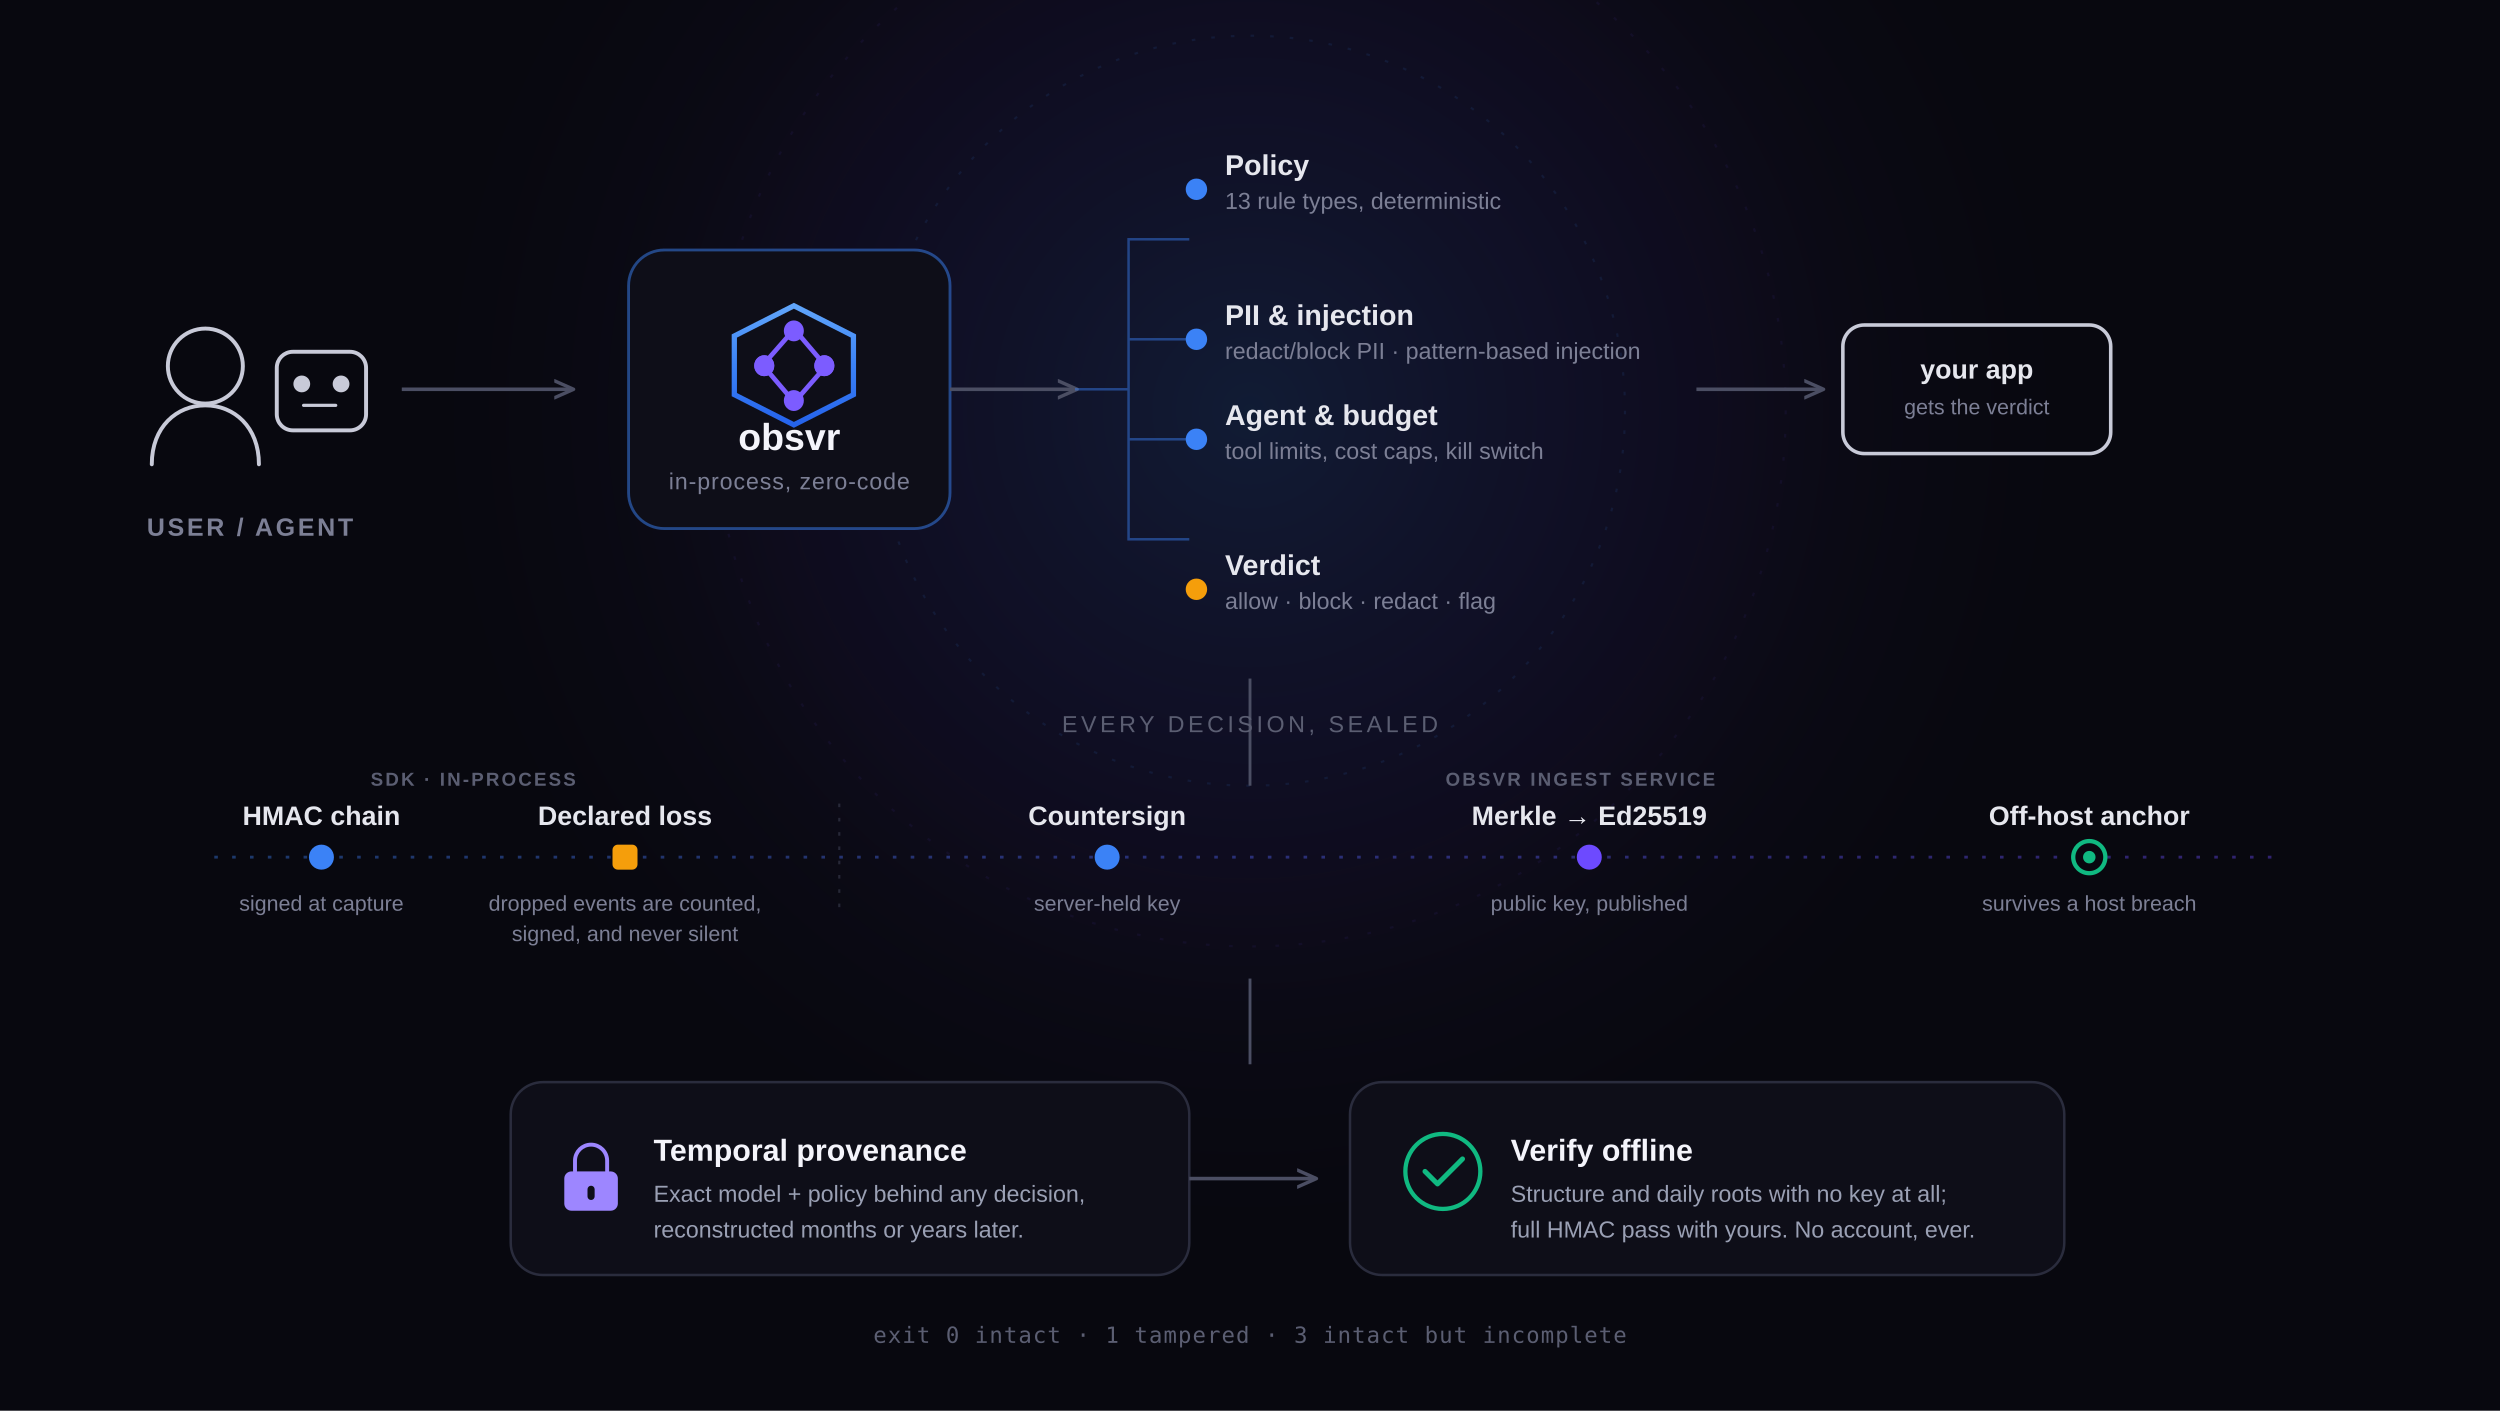
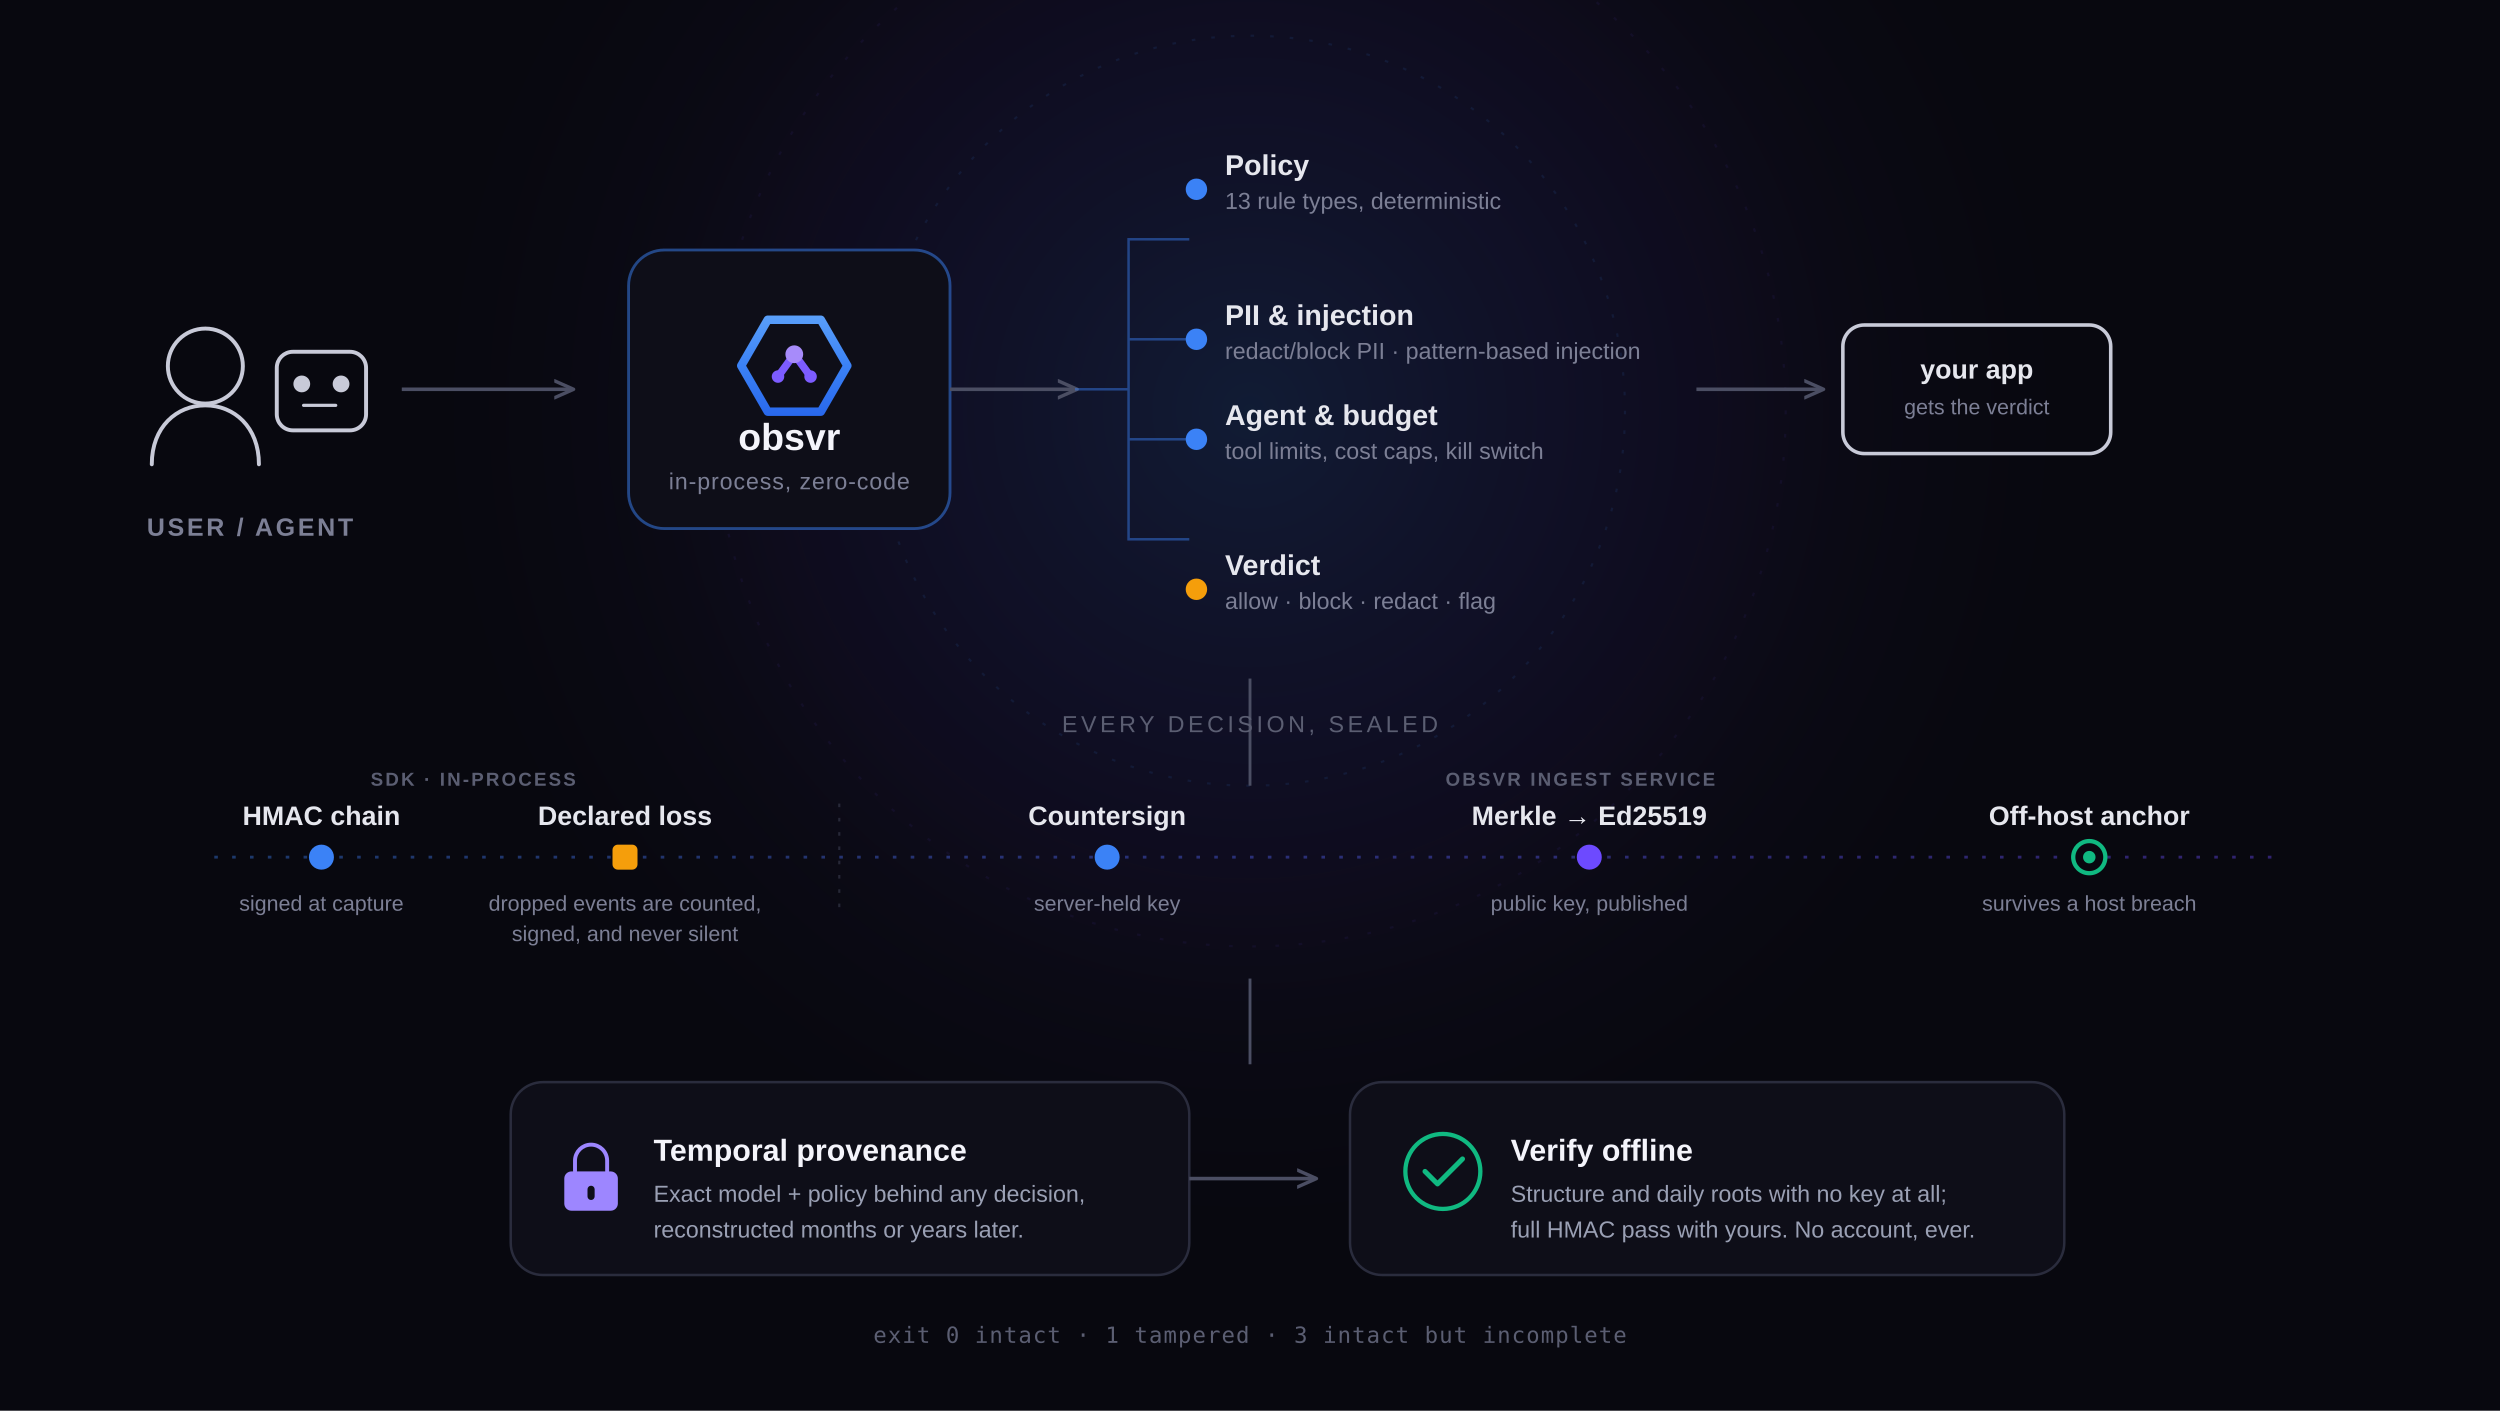
<svg xmlns="http://www.w3.org/2000/svg" width="1400" height="790" viewBox="0 0 1400 790" fill="none" font-family="system-ui, -apple-system, 'Segoe UI', Arial, sans-serif">
  <defs>
    <radialGradient id="glow" cx="700" cy="230" r="480" gradientUnits="userSpaceOnUse">
      <stop offset="0" stop-color="#3b82f6" stop-opacity="0.16" />
      <stop offset="0.55" stop-color="#6d4aff" stop-opacity="0.06" />
      <stop offset="1" stop-color="#08080f" stop-opacity="0" />
    </radialGradient>
    <linearGradient id="obsvrMark" x1="79.5" y1="152" x2="79.5" y2="7" gradientUnits="userSpaceOnUse">
      <stop stop-color="#2563EB" />
      <stop offset="0.5" stop-color="#3B82F6" />
      <stop offset="1" stop-color="#60A5FA" />
    </linearGradient>
    <linearGradient id="seal" x1="120" y1="0" x2="1280" y2="0" gradientUnits="userSpaceOnUse">
      <stop stop-color="#3b82f6" />
      <stop offset="1" stop-color="#6d4aff" />
    </linearGradient>
    <marker id="arrow" viewBox="0 0 10 10" refX="8" refY="5" markerWidth="6" markerHeight="6" orient="auto-start-reverse">
      <path d="M0 1 L9 5 L0 9" fill="none" stroke="#4b4e63" stroke-width="1.6" stroke-linecap="round" stroke-linejoin="round" />
    </marker>
  </defs>
  <rect width="1400" height="790" fill="#08080f" />
  <rect width="1400" height="790" fill="url(#glow)" />
  <circle cx="700" cy="230" r="210" fill="none" stroke="#3b82f6" stroke-opacity="0.10" stroke-width="1.2" stroke-dasharray="2 9" />
  <circle cx="700" cy="230" r="300" fill="none" stroke="#6d4aff" stroke-opacity="0.07" stroke-width="1.2" stroke-dasharray="2 11" />
  <g stroke="#c8cad8" stroke-width="2.2" fill="none" stroke-linecap="round" stroke-linejoin="round">
    <circle cx="115" cy="205" r="21" />
    <path d="M85 260 c0-21 14-33 30-33 s30 12 30 33" />
    <rect x="155" y="197" width="50" height="44" rx="9" />
    <circle cx="169" cy="215" r="3.6" fill="#c8cad8" />
    <circle cx="191" cy="215" r="3.6" fill="#c8cad8" />
    <path d="M170 227 h18" stroke-width="1.8" />
  </g>
  <text x="140" y="300" text-anchor="middle" fill="#7c7f95" font-size="14" letter-spacing="1.5" font-weight="600">USER / AGENT</text>
  <path d="M225 218 h95" stroke="#4b4e63" stroke-width="2" marker-end="url(#arrow)" />
  <rect x="352" y="140" width="180" height="156" rx="20" fill="#0e0e18" stroke="#3b82f6" stroke-opacity="0.5" stroke-width="1.6" />
  <g transform="translate(408,168) scale(0.46)">
-     <g transform="translate(80 80) scale(1.06) translate(-80 -80)">
-       <path d="M80 38L45 78" stroke="#7C5CFF" stroke-width="5.4" />
-       <path d="M80 38L97 58L114 78" stroke="#7C5CFF" stroke-width="5.4" />
-       <path d="M79.5 52C73.149 52 68 46.627 68 40C68 33.373 73.149 28 79.5 28C85.851 28 91 33.373 91 40C91 46.627 85.851 52 79.5 52Z" fill="#7C5CFF" />
-       <path d="M114.5 92C108.149 92 103 86.627 103 80C103 73.373 108.149 68 114.5 68C120.851 68 126 73.373 126 80C126 86.627 120.851 92 114.5 92Z" fill="#7C5CFF" />
-       <path d="M45.5 92C39.149 92 34 86.627 34 80C34 73.373 39.149 68 45.5 68C51.851 68 57 73.373 57 80C57 86.627 51.851 92 45.5 92Z" fill="#7C5CFF" />
-       <path d="M80 122L46 82" stroke="#7C5CFF" stroke-width="5.4" />
-       <path d="M80 122L97.5 102L115 82" stroke="#7C5CFF" stroke-width="5.4" />
-       <path d="M79.5 108C73.149 108 68 113.373 68 120C68 126.627 73.149 132 79.5 132C85.851 132 91 126.627 91 120C91 113.373 85.851 108 79.5 108Z" fill="#7C5CFF" />
-       <path d="M114.5 68C108.149 68 103 73.373 103 80C103 86.627 108.149 92 114.5 92C120.851 92 126 86.627 126 80C126 73.373 120.851 68 114.5 68Z" fill="#7C5CFF" />
-       <path d="M45.5 68C39.149 68 34 73.373 34 80C34 86.627 39.149 92 45.5 92C51.851 92 57 86.627 57 80C57 73.373 51.851 68 45.5 68Z" fill="#7C5CFF" />
-     </g>
-     <path d="M79.5 152L7 115.209V43.791L79.5 7L152 43.791V79.5V97.355V115.209L79.5 152Z" stroke="url(#obsvrMark)" stroke-width="6.4" />
+     <path d="M144.61 80.00L112.31 24.04L47.69 24.04L15.39 80.00L47.69 135.96L112.31 135.96Z" stroke="url(#obsvrMark)" stroke-width="10.28" stroke-linejoin="round" />
+     <path d="M80.00 66.05L60.18 93.22M80.00 66.05L99.82 93.22" stroke="#7C5CFF" stroke-width="9.25" stroke-linecap="round" />
+     <circle cx="60.18" cy="93.22" r="7.61" fill="#7C5CFF" />
+     <circle cx="99.82" cy="93.22" r="7.61" fill="#7C5CFF" />
+     <circle cx="80.00" cy="66.05" r="10.83" fill="#A78BFA" />
  </g>
  <text x="442" y="252" text-anchor="middle" fill="#f4f4fb" font-size="21" font-weight="700">obsvr</text>
  <text x="442" y="274" text-anchor="middle" fill="#7c7f95" font-size="13" letter-spacing="0.5">in-process, zero-code</text>
  <path d="M532 218 h70" stroke="#4b4e63" stroke-width="2" marker-end="url(#arrow)" />
  <path d="M602 218 h30 v-84 h34 M602 218 h30 v-28 h34 M602 218 h30 v28 h34 M602 218 h30 v84 h34" stroke="#3b82f6" stroke-opacity="0.45" stroke-width="1.4" fill="none" />
  <g>
    <circle cx="670" cy="106" r="6" fill="#3b82f6" />
    <text x="686" y="98" fill="#e6e7ee" font-size="16" font-weight="700">Policy</text>
    <text x="686" y="117" fill="#7c7f95" font-size="13">13 rule types, deterministic</text>
  </g>
  <g>
    <circle cx="670" cy="190" r="6" fill="#3b82f6" />
    <text x="686" y="182" fill="#e6e7ee" font-size="16" font-weight="700">PII &amp; injection</text>
    <text x="686" y="201" fill="#7c7f95" font-size="13">redact/block PII · pattern-based injection</text>
  </g>
  <g>
    <circle cx="670" cy="246" r="6" fill="#3b82f6" />
    <text x="686" y="238" fill="#e6e7ee" font-size="16" font-weight="700">Agent &amp; budget</text>
    <text x="686" y="257" fill="#7c7f95" font-size="13">tool limits, cost caps, kill switch</text>
  </g>
  <g>
    <circle cx="670" cy="330" r="6" fill="#f59e0b" />
    <text x="686" y="322" fill="#e6e7ee" font-size="16" font-weight="700">Verdict</text>
    <text x="686" y="341" fill="#7c7f95" font-size="13">allow · block · redact · flag</text>
  </g>
  <path d="M950 218 h70" stroke="#4b4e63" stroke-width="2" marker-end="url(#arrow)" />
  <g stroke="#c8cad8" stroke-width="2" fill="none" stroke-linecap="round" stroke-linejoin="round">
    <rect x="1032" y="182" width="150" height="72" rx="12" />
  </g>
  <text x="1107" y="212" text-anchor="middle" fill="#e6e7ee" font-size="15" font-weight="600">your app</text>
  <text x="1107" y="232" text-anchor="middle" fill="#7c7f95" font-size="12">gets the verdict</text>
  <line x1="700" y1="380" x2="700" y2="440" stroke="#4b4e63" stroke-width="1.6" />
  <text x="700" y="410" text-anchor="middle" fill="#5b5e72" font-size="13" letter-spacing="2">EVERY DECISION, SEALED</text>
  <line x1="120" y1="480" x2="1280" y2="480" stroke="url(#seal)" stroke-opacity="0.4" stroke-width="1.6" stroke-dasharray="2 8" />
  <line x1="470" y1="450" x2="470" y2="510" stroke="#4b4e63" stroke-opacity="0.45" stroke-width="1.2" stroke-dasharray="2 6" />
  <text x="265" y="440" text-anchor="middle" fill="#5b5e72" font-size="10.5" letter-spacing="1.2" font-weight="600">SDK · IN-PROCESS</text>
  <text x="885" y="440" text-anchor="middle" fill="#5b5e72" font-size="10.5" letter-spacing="1.2" font-weight="600">OBSVR INGEST SERVICE</text>
  <g>
    <circle cx="180" cy="480" r="7" fill="#3b82f6" />
    <text x="180" y="462" text-anchor="middle" fill="#e6e7ee" font-size="15" font-weight="700">HMAC chain</text>
    <text x="180" y="510" text-anchor="middle" fill="#7c7f95" font-size="12">signed at capture</text>
  </g>
  <g>
    <rect x="343" y="473" width="14" height="14" rx="3" fill="#f59e0b" />
    <text x="350" y="462" text-anchor="middle" fill="#e6e7ee" font-size="15" font-weight="700">Declared loss</text>
    <text x="350" y="510" text-anchor="middle" fill="#7c7f95" font-size="12">dropped events are counted,</text>
    <text x="350" y="527" text-anchor="middle" fill="#7c7f95" font-size="12">signed, and never silent</text>
  </g>
  <g>
    <circle cx="620" cy="480" r="7" fill="#3b82f6" />
    <text x="620" y="462" text-anchor="middle" fill="#e6e7ee" font-size="15" font-weight="700">Countersign</text>
    <text x="620" y="510" text-anchor="middle" fill="#7c7f95" font-size="12">server-held key</text>
  </g>
  <g>
    <circle cx="890" cy="480" r="7" fill="#6d4aff" />
    <text x="890" y="462" text-anchor="middle" fill="#e6e7ee" font-size="15" font-weight="700">Merkle → Ed25519</text>
    <text x="890" y="510" text-anchor="middle" fill="#7c7f95" font-size="12">public key, published</text>
  </g>
  <g>
    <circle cx="1170" cy="480" r="9" fill="none" stroke="#10b981" stroke-width="2.4" />
    <circle cx="1170" cy="480" r="3.5" fill="#10b981" />
    <text x="1170" y="462" text-anchor="middle" fill="#e6e7ee" font-size="15" font-weight="700">Off-host anchor</text>
    <text x="1170" y="510" text-anchor="middle" fill="#7c7f95" font-size="12">survives a host breach</text>
  </g>
  <line x1="700" y1="548" x2="700" y2="596" stroke="#4b4e63" stroke-width="1.6" />
  <rect x="286" y="606" width="380" height="108" rx="18" fill="#0e0e18" stroke="#2a2c3d" stroke-width="1.4" />
  <g transform="translate(316,640)" stroke="#9d86ff" stroke-width="2.2" fill="none" stroke-linecap="round">
    <path d="M6 16 v-6 a9 9 0 0 1 18 0 v6" />
    <rect x="0" y="16" width="30" height="22" rx="4" fill="#9d86ff" stroke="none" />
    <rect x="13" y="24" width="4" height="8" rx="2" fill="#0e0e18" stroke="none" />
  </g>
  <text x="366" y="650" fill="#f4f4fb" font-size="17" font-weight="700">Temporal provenance</text>
  <text x="366" y="673" fill="#9aa0b4" font-size="13">Exact model + policy behind any decision,</text>
  <text x="366" y="693" fill="#9aa0b4" font-size="13">reconstructed months or years later.</text>
  <path d="M666 660 h70" stroke="#4b4e63" stroke-width="2" marker-end="url(#arrow)" />
  <rect x="756" y="606" width="400" height="108" rx="18" fill="#0e0e18" stroke="#2a2c3d" stroke-width="1.4" />
  <g transform="translate(786,634)">
    <circle cx="22" cy="22" r="21" fill="none" stroke="#10b981" stroke-width="2.4" />
    <path d="M12 22 l7 7 l14-14" stroke="#10b981" stroke-width="2.8" fill="none" stroke-linecap="round" stroke-linejoin="round" />
  </g>
  <text x="846" y="650" fill="#f4f4fb" font-size="17" font-weight="700">Verify offline</text>
  <text x="846" y="673" fill="#9aa0b4" font-size="13">Structure and daily roots with no key at all;</text>
  <text x="846" y="693" fill="#9aa0b4" font-size="13">full HMAC pass with yours. No account, ever.</text>
  <text x="700" y="752" text-anchor="middle" fill="#5b5e72" font-size="12.5" letter-spacing="0.6" font-family="ui-monospace, SFMono-Regular, Menlo, monospace">
    exit 0 intact · 1 tampered · 3 intact but incomplete
  </text>
</svg>
